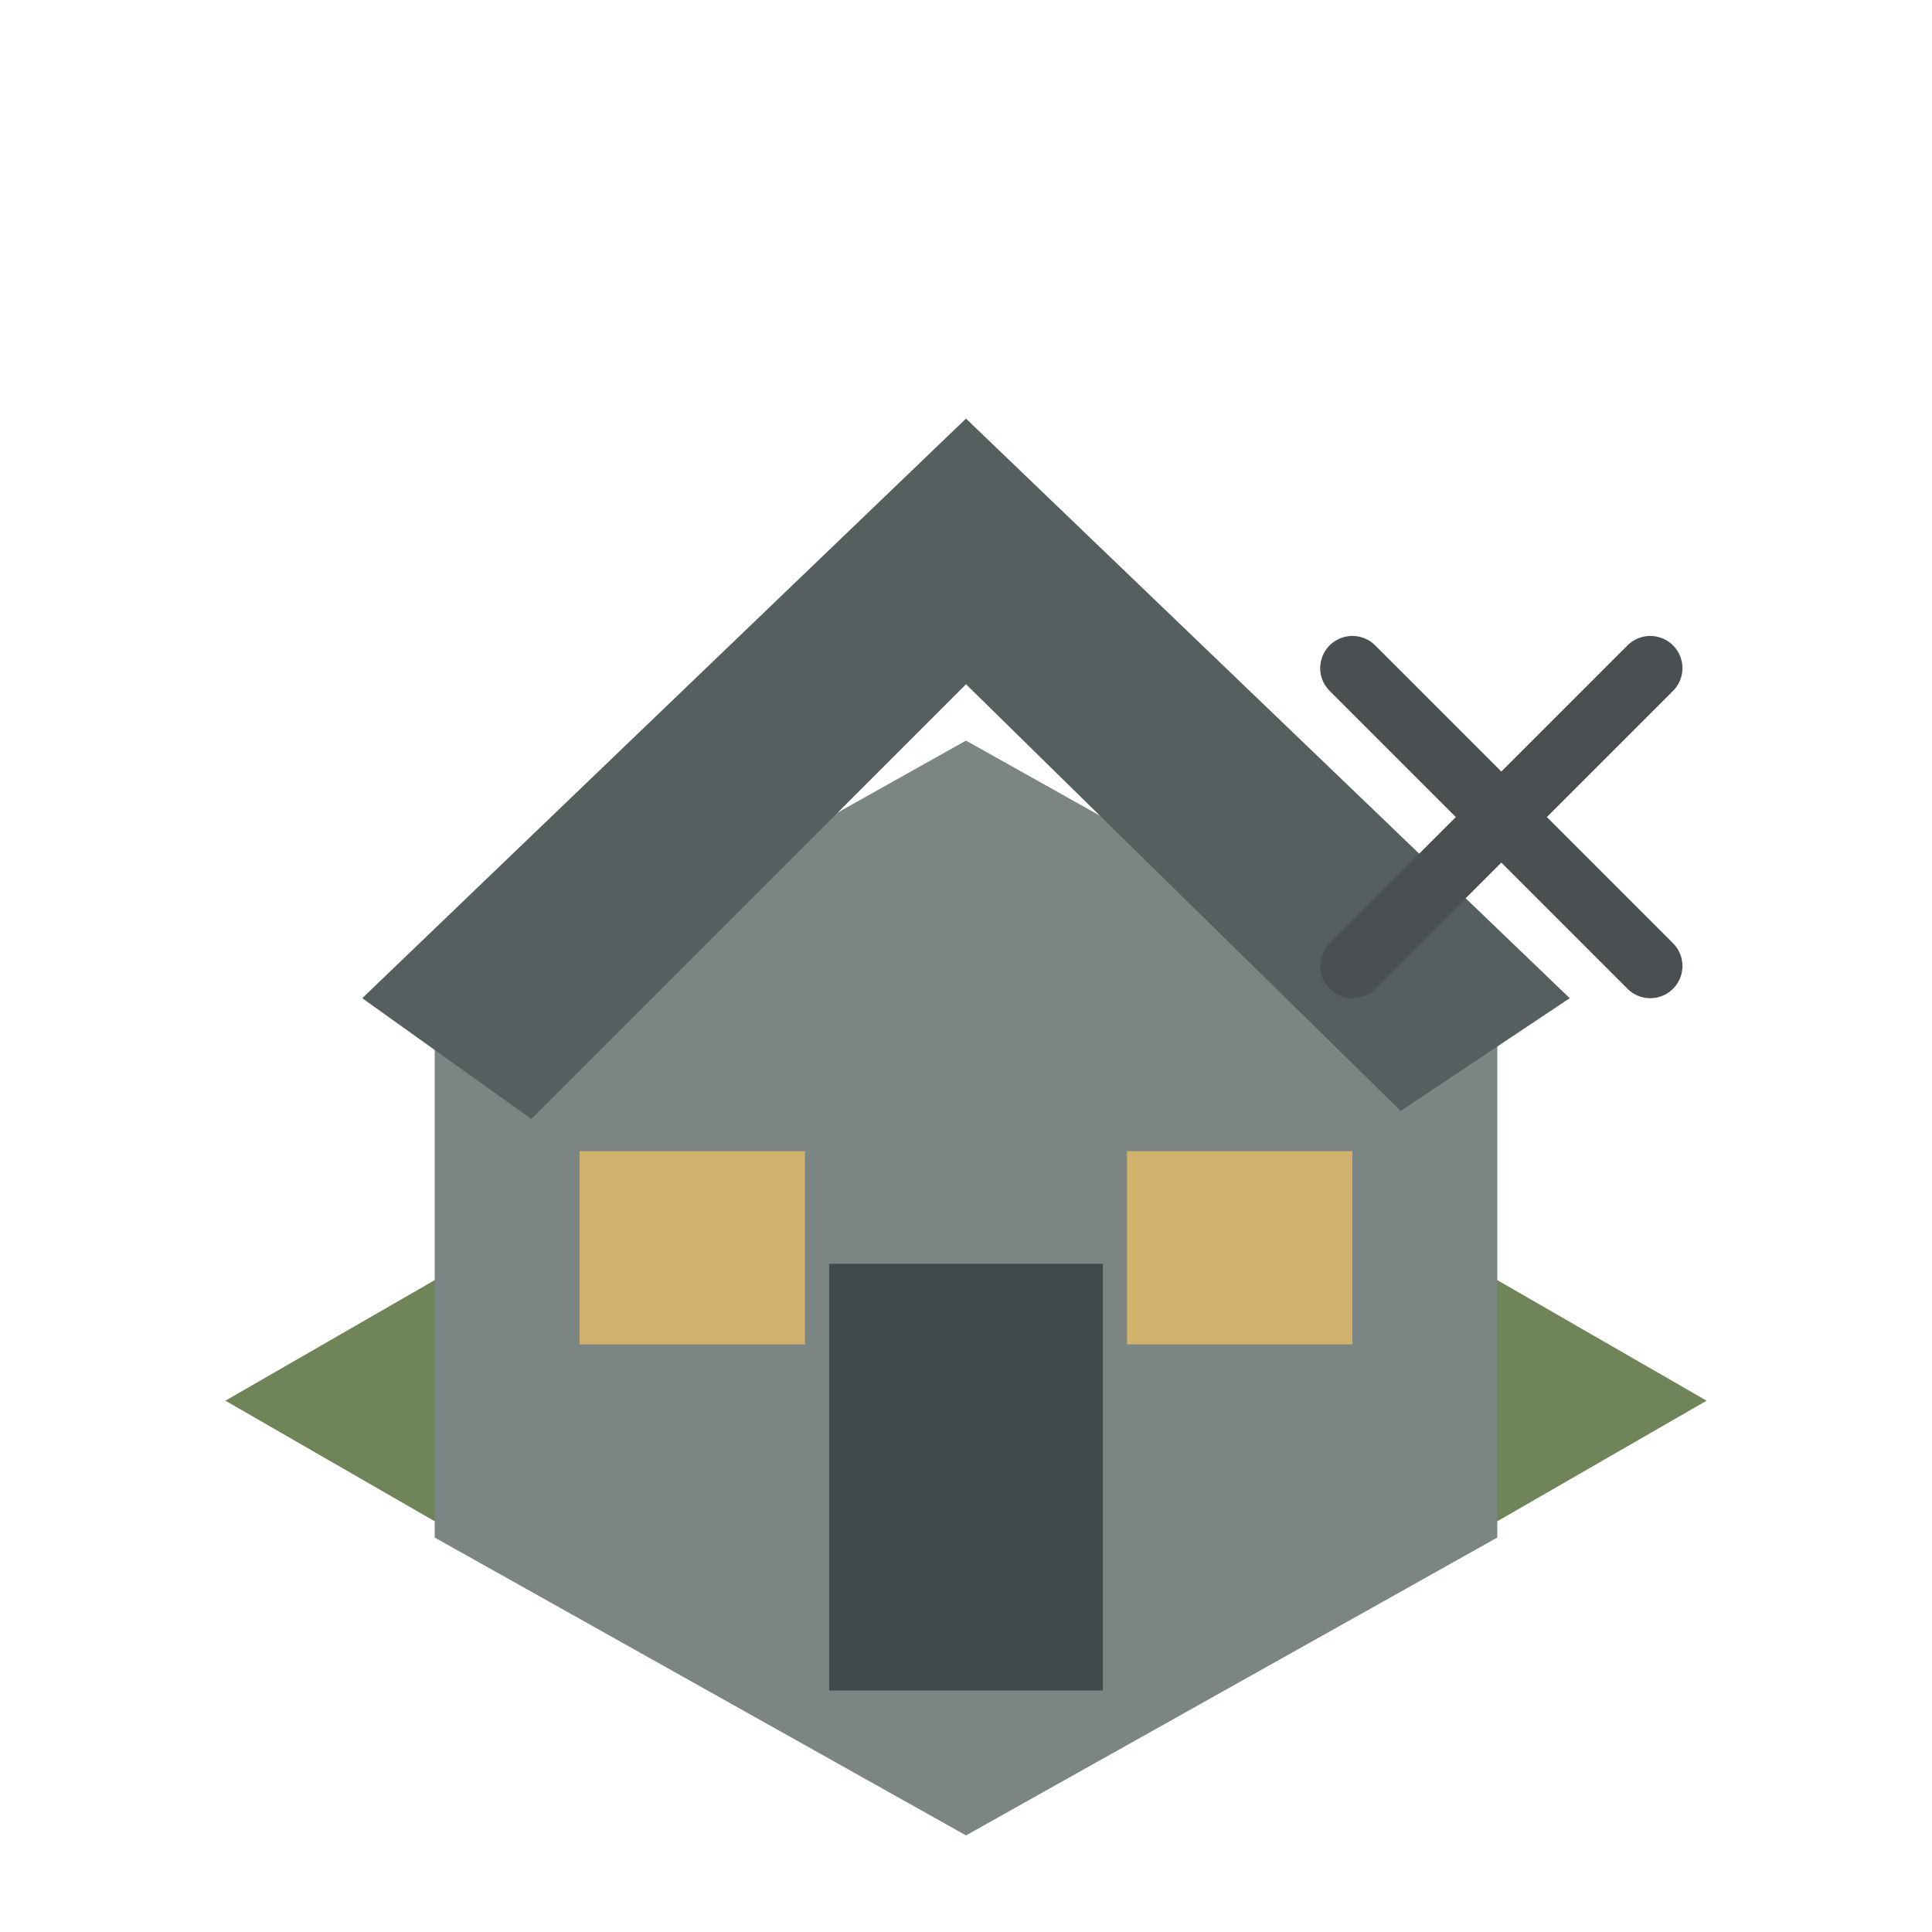
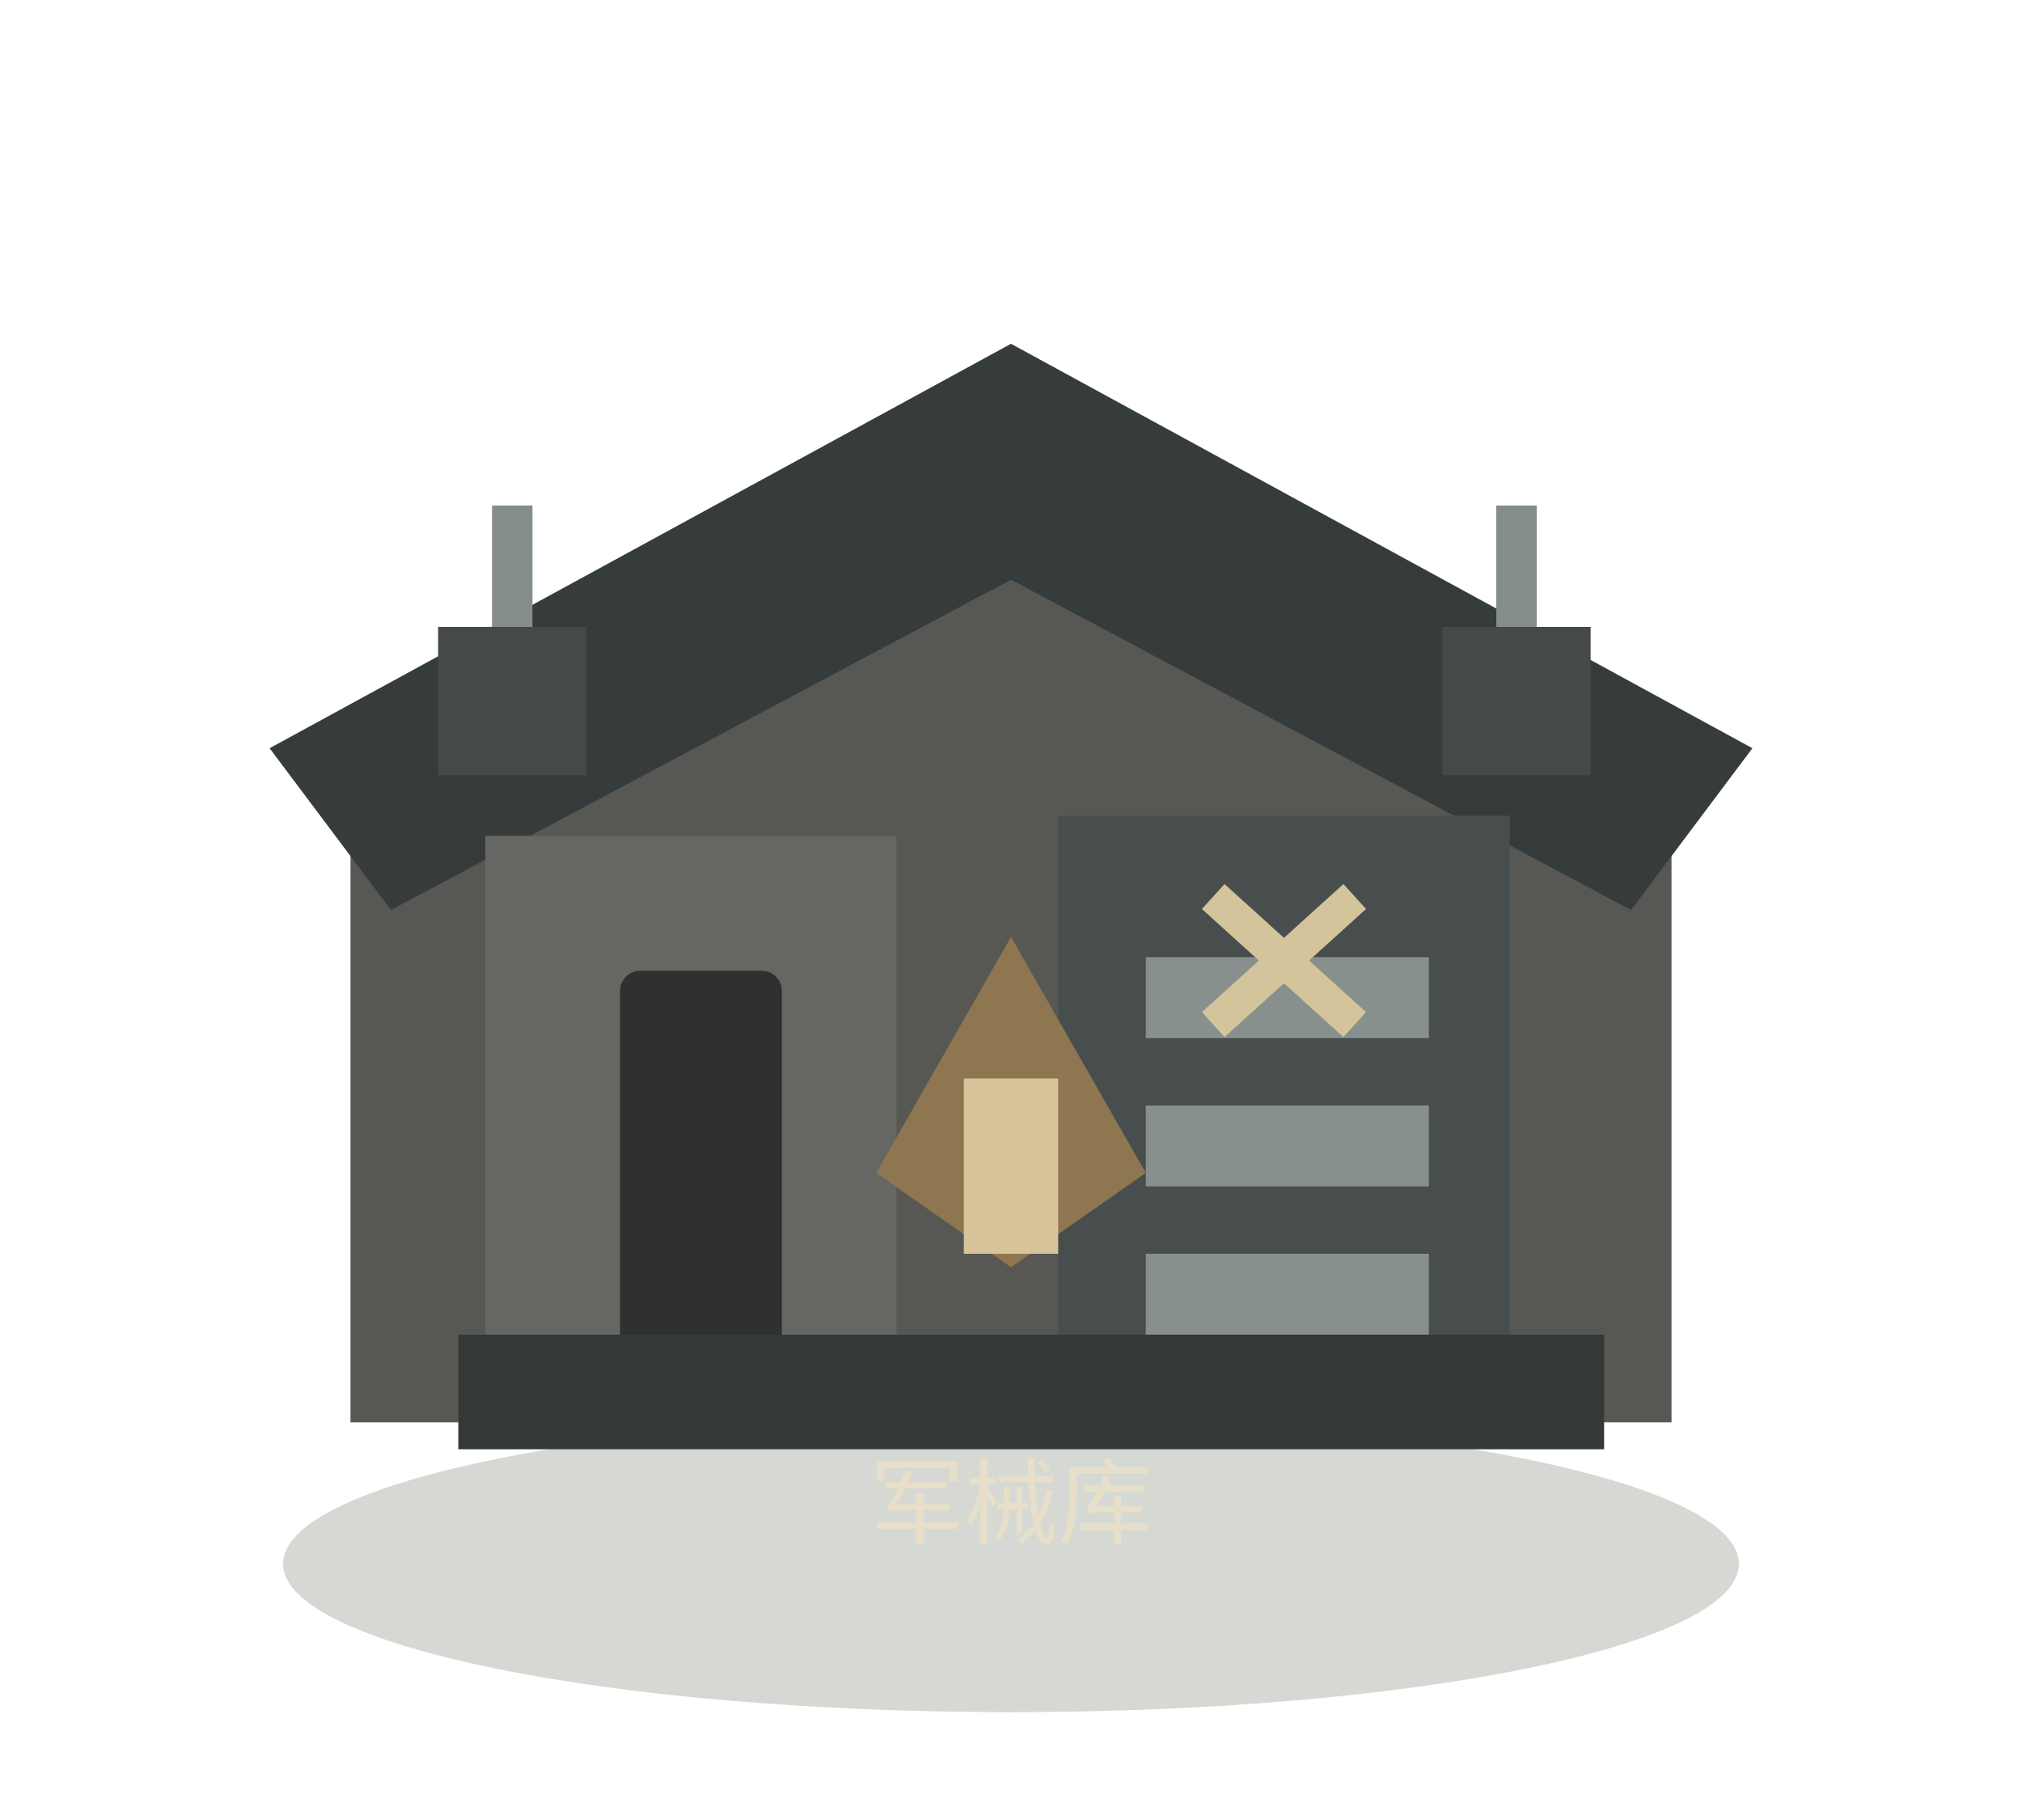
- <svg xmlns="http://www.w3.org/2000/svg" viewBox="0 0 240 240">
-   <path fill="#6f8458" d="M28 174 120 121l92 53-92 53z" />
-   <path fill="#7b8584" d="M54 129 120 92l66 37v62l-66 37-66-37z" />
-   <path fill="#555f60" d="m45 124 75-72 75 72-21 14-54-53-54 54z" />
-   <rect x="103" y="157" width="34" height="53" fill="#41494a" />
-   <path fill="#d1b26c" d="M72 143h28v24H72zm68 0h28v24h-28z" />
-   <path stroke="#4a5051" stroke-width="8" stroke-linecap="round" d="m168 83 37 37m0-37-37 37" />
+ <svg xmlns="http://www.w3.org/2000/svg" viewBox="0 0 300 270">
+   <ellipse cx="150" cy="232" rx="108" ry="22" fill="#526146" opacity=".24" />
+   <path d="M52 211V108l98-50 98 50v103Z" fill="#575854" />
+   <path d="M40 111l110-60 110 60-18 24-92-49-92 49Z" fill="#363b3c" />
+   <rect x="72" y="124" width="61" height="87" fill="#666662" />
+   <rect x="157" y="121" width="67" height="90" fill="#484d4d" />
+   <rect x="92" y="144" width="24" height="67" rx="3" fill="#2e3130" />
+   <path d="M170 142h42v12h-42ZM170 164h42v12h-42ZM170 186h42v12h-42Z" fill="#87908c" />
+   <path d="M180 133l21 19M201 133l-21 19" stroke="#d3c49b" stroke-width="5" />
+   <path d="M68 198h170v17H68Z" fill="#343938" />
+   <path d="M65 115v-22h22v22M214 115v-22h22v22" fill="#454a49" />
+   <path d="M76 93v-18M225 93v-18" stroke="#858d88" stroke-width="6" />
+   <path d="M130 174l20-35 20 35-20 14Z" fill="#8d7650" />
+   <path d="M143 160h14v26h-14Z" fill="#d8c49a" />
+   <text x="150" y="228" text-anchor="middle" font-family="sans-serif" font-size="14" fill="#e7dfc9">军械库</text>
</svg>
